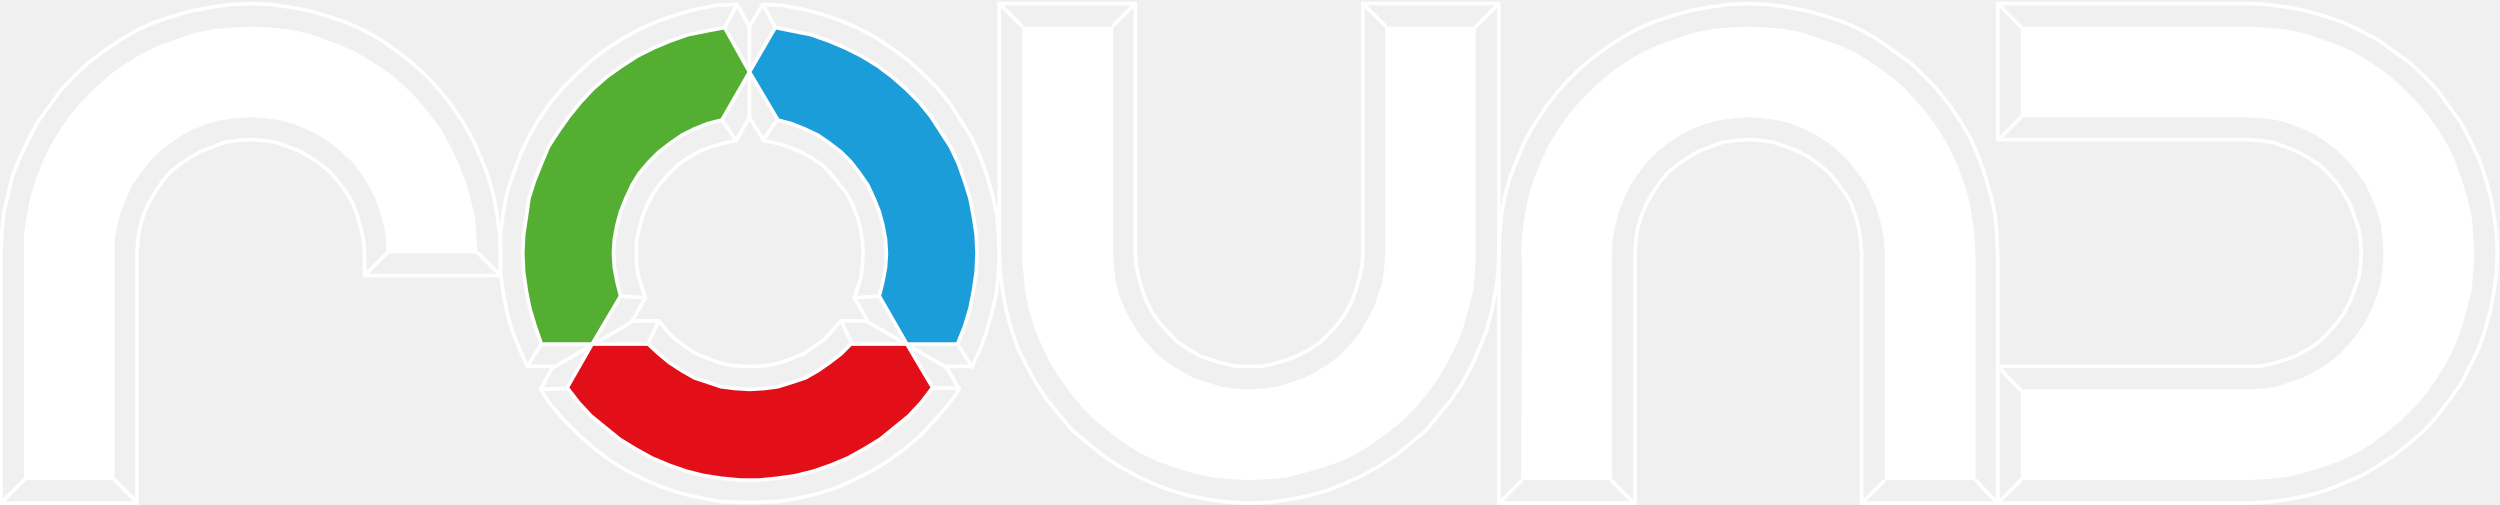
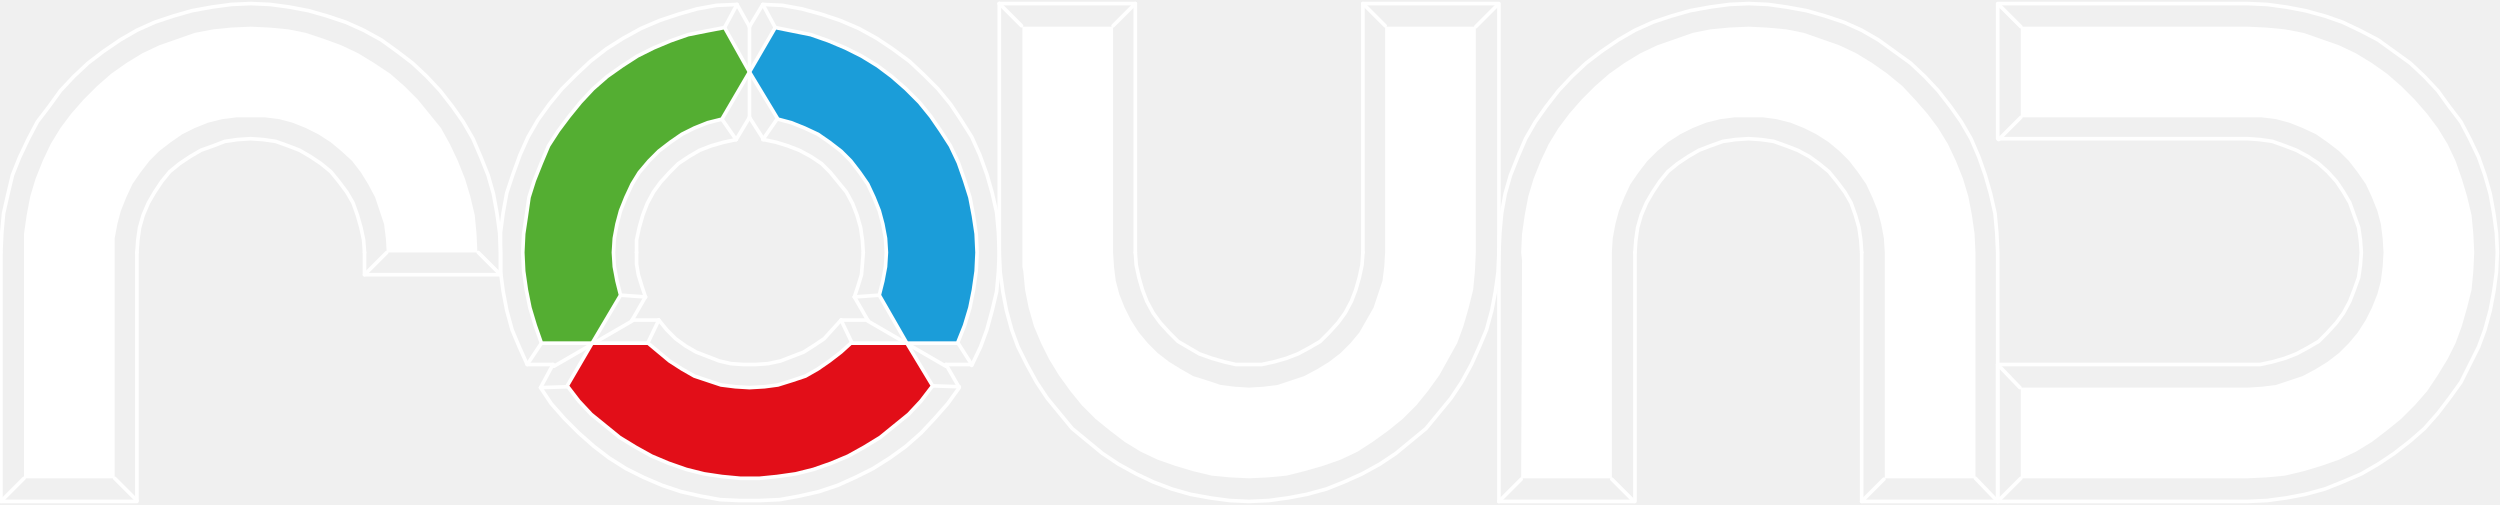
<svg xmlns="http://www.w3.org/2000/svg" version="1.1" id="Livello_1" x="0px" y="0px" viewBox="0 0 281.2 56.8" style="enable-background:new 0 0 281.2 56.8;" xml:space="preserve">
  <style type="text/css">
	.st0{fill:#FFFFFF;}
	.st1{fill:none;stroke:#FFFFFF;stroke-width:0.41;stroke-linecap:round;stroke-linejoin:round;}
	.st2{fill:#E20E18;}
	.st3{fill:#1B9DD9;}
	.st4{fill:#54AE32;}
</style>
  <g>
    <g id="Livello_1-2">
-       <polygon class="st0" points="252.8,43.8 227.3,43.8 227.3,54 252.8,54 254.9,53.9 257,53.7 259.1,53.2 261.1,52.6 263.1,51.9     265,51 266.8,49.9 268.5,48.6 270.1,47.3 271.6,45.8 273,44.2 274.2,42.4 275.3,40.6 276.2,38.7 276.9,36.8 277.5,34.7 278,32.7     278.2,30.6 278.3,28.5 278.2,26.4 278,24.3 277.5,22.2 276.9,20.2 276.2,18.2 275.3,16.3 274.2,14.5 273,12.8 271.6,11.2     270.1,9.7 268.5,8.3 266.8,7.1 265,6 263.1,5.1 261.1,4.4 259.1,3.7 257,3.3 254.9,3.1 252.8,3 227.3,3 227.3,13.2 252.8,13.2     254.4,13.3 256,13.5 257.5,13.9 259,14.5 260.5,15.2 261.8,16.1 263.1,17.1 264.2,18.2 265.2,19.5 266.1,20.8 266.8,22.3     267.4,23.8 267.8,25.3 268,26.9 268.1,28.5 268,30.1 267.8,31.7 267.4,33.2 266.8,34.7 266.1,36.1 265.2,37.5 264.2,38.7     263.1,39.9 261.8,40.9 260.5,41.7 259,42.5 257.5,43 256,43.5 254.4,43.7   " />
-       <polyline class="st1" points="224.7,0.4 252.8,0.4 255,0.5 257.2,0.8 259.3,1.2 261.5,1.8 263.5,2.5 265.6,3.5 267.5,4.5     269.3,5.8 271.1,7.1 272.7,8.6 274.2,10.2 275.5,12 276.8,13.8 277.8,15.7 278.8,17.8 279.5,19.8 280.1,21.9 280.5,24.1     280.8,26.3 280.9,28.5 280.8,30.7 280.5,32.9 280.1,35 279.5,37.2 278.8,39.2 277.8,41.2 276.8,43.2 275.5,45 274.2,46.7     272.7,48.4 271.1,49.8 269.3,51.2 267.5,52.4 265.6,53.5 263.5,54.4 261.5,55.2 259.3,55.8 257.2,56.2 255,56.5 252.8,56.6     224.7,56.6 224.7,41.2 252.8,41.2 254.2,41.2 255.6,40.9 257,40.5 258.3,40 259.6,39.3 260.8,38.5 261.8,37.5 262.8,36.4     263.6,35.3 264.3,34 264.8,32.7 265.3,31.3 265.5,29.9 265.6,28.5 265.5,27.1 265.3,25.7 264.8,24.3 264.3,22.9 263.6,21.7     262.8,20.5 261.8,19.4 260.8,18.5 259.6,17.7 258.3,17 257,16.5 255.6,16 254.2,15.8 252.8,15.7 224.7,15.7 224.7,0.4   " />
-       <polyline class="st1" points="168.6,56.6 183.9,56.6 183.9,28.5   " />
-       <polyline class="st1" points="209.4,28.5 209.3,27.1 209.1,25.7 208.7,24.3 208.2,22.9 207.5,21.7 206.6,20.5 205.7,19.4     204.6,18.5 203.5,17.7 202.2,17 200.9,16.5 199.5,16 198.1,15.8 196.7,15.7 195.2,15.8 193.8,16 192.4,16.5 191.1,17 189.9,17.7     188.7,18.5 187.6,19.4 186.7,20.5 185.9,21.7 185.2,22.9 184.6,24.3 184.2,25.7 184,27.1 183.9,28.5   " />
-       <polyline class="st1" points="209.4,28.5 209.4,56.6 224.7,56.6 224.7,28.5 224.6,26.3 224.4,24.1 223.9,21.9 223.3,19.8     222.6,17.8 221.7,15.7 220.6,13.8 219.4,12 218,10.2 216.5,8.6 214.9,7.1 213.1,5.8 211.3,4.5 209.4,3.4 207.4,2.5 205.3,1.8     203.2,1.2 201,0.8 198.9,0.5 196.7,0.4 194.5,0.5 192.3,0.8 190.1,1.2 188,1.8 185.9,2.5 183.9,3.4 182,4.5 180.1,5.8 178.4,7.1     176.8,8.6 175.3,10.2 173.9,12 172.7,13.8 171.6,15.7 170.7,17.8 169.9,19.8 169.3,21.9 168.9,24.1 168.7,26.3 168.6,28.5     168.6,56.6   " />
-       <polyline class="st1" points="112.4,0.4 112.4,28.5 112.5,30.7 112.8,32.9 113.2,35 113.8,37.2 114.5,39.2 115.5,41.2 116.6,43.2     117.8,45 119.2,46.7 120.6,48.4 122.3,49.8 124,51.2 125.8,52.4 127.8,53.5 129.7,54.4 131.8,55.2 133.9,55.8 136.1,56.2     138.3,56.5 140.5,56.6 142.7,56.5 144.9,56.2 147,55.8 149.2,55.2 151.2,54.4 153.2,53.5 155.2,52.4 157,51.2 158.7,49.8     160.4,48.4 161.8,46.7 163.2,45 164.4,43.2 165.5,41.2 166.4,39.2 167.2,37.2 167.8,35 168.2,32.9 168.5,30.7 168.6,28.5     168.6,0.4 153.3,0.4 153.3,28.5   " />
-       <polyline class="st1" points="127.7,28.5 127.8,29.9 128.1,31.3 128.5,32.7 129,34 129.7,35.3 130.5,36.4 131.5,37.5 132.5,38.5     133.7,39.3 134.9,40 136.3,40.5 137.7,40.9 139,41.2 140.5,41.2 141.9,41.2 143.3,40.9 144.7,40.5 146,40 147.3,39.3 148.5,38.5     149.5,37.5 150.5,36.4 151.3,35.3 152,34 152.5,32.7 152.9,31.3 153.2,29.9 153.3,28.5   " />
-       <polyline class="st1" points="127.7,28.5 127.7,0.4 112.4,0.4   " />
-       <path class="st1" d="M209.4,56.6l2.5-2.5 M183.8,56.6l-2.5-2.5 M168.6,56.6l2.5-2.5 M166,3l2.5-2.5 M153.3,0.4l2.5,2.5 M112.4,0.4    l2.5,2.5 M127.7,0.4l-2.5,2.5 M56.3,31l-2.5-2.5 M41,31l2.5-2.5 M12.9,54l2.5,2.5" />
-       <polyline class="st1" points="222.2,54 224.7,56.6 227.3,54   " />
-       <path class="st1" d="M227.3,3l-2.5-2.5 M227.3,13.2l-2.5,2.5 M224.7,41.2l2.5,2.6" />
-       <polyline class="st1" points="62.2,41.2 60.8,43.8 62,45.6 63.5,47.3 65.1,48.9 66.8,50.4 68.5,51.7 70.4,52.9 72.4,53.9     74.5,54.8 76.6,55.5 78.8,56 81,56.4 83.2,56.5 85.4,56.5 87.7,56.4 89.9,56 92.1,55.5 94.2,54.8 96.2,53.9 98.2,52.9 100.1,51.7     101.9,50.4 103.6,48.9 105.1,47.3 106.6,45.6 107.9,43.8 106.4,41.2   " />
-       <line class="st1" x1="97.6" y1="36.1" x2="94.6" y2="36.1" />
-       <polyline class="st1" points="74.1,36.1 75,37.2 76,38.2 77.1,39 78.3,39.8 79.6,40.3 80.9,40.8 82.2,41.1 83.6,41.2 85,41.2     86.4,41.1 87.8,40.8 89.1,40.3 90.4,39.8 91.5,39 92.7,38.2 93.6,37.2 94.6,36.1   " />
-       <line class="st1" x1="74.1" y1="36.1" x2="71.1" y2="36.1" />
-       <line class="st1" x1="106.4" y1="41.2" x2="109.3" y2="41.2" />
-       <polyline class="st1" points="109.3,41.3 110.3,39.2 111,37.2 111.6,35 112.1,32.9 112.3,30.7 112.4,28.5 112.3,26.2 112.1,24     111.6,21.8 111,19.7 110.2,17.5 109.3,15.5 108.1,13.6 106.9,11.7 105.5,10 103.9,8.4 102.3,6.9 100.4,5.5 98.6,4.3 96.6,3.2     94.5,2.3 92.4,1.6 90.2,1 88,0.6 85.8,0.5 84.3,3   " />
-       <line class="st1" x1="84.3" y1="13.2" x2="85.9" y2="15.8" />
-       <polyline class="st1" points="97.1,28.5 97,27.1 96.8,25.7 96.4,24.3 95.9,23 95.2,21.7 94.3,20.6 93.4,19.5 92.4,18.5 91.2,17.7     89.9,17 88.6,16.5 87.3,16.1 85.9,15.8   " />
-       <polyline class="st1" points="96.1,33.5 96.5,32.3 96.9,31 97,29.8 97.1,28.5   " />
-       <line class="st1" x1="96.1" y1="33.5" x2="97.6" y2="36.1" />
-       <line class="st1" x1="71.1" y1="36.1" x2="72.6" y2="33.5" />
-       <polyline class="st1" points="71.6,28.5 71.6,29.8 71.8,31 72.2,32.3 72.6,33.5   " />
-       <polyline class="st1" points="82.8,15.8 81.4,16.1 80,16.5 78.7,17 77.5,17.7 76.3,18.5 75.3,19.5 74.3,20.6 73.5,21.7 72.8,23     72.3,24.3 71.9,25.7 71.6,27.1 71.6,28.5   " />
-       <line class="st1" x1="82.8" y1="15.8" x2="84.3" y2="13.2" />
-       <polyline class="st1" points="84.3,3 82.9,0.5 80.6,0.6 78.4,1 76.3,1.6 74.2,2.3 72.1,3.2 70.1,4.3 68.2,5.5 66.4,6.9 64.8,8.4     63.2,10 61.8,11.7 60.5,13.6 59.4,15.5 58.5,17.5 57.7,19.7 57,21.8 56.6,24 56.3,26.2 56.3,28.5 56.3,30.7 56.6,32.9 57,35     57.6,37.2 58.4,39.2 59.3,41.2 62.2,41.2   " />
-       <path class="st1" d="M85.8,15.8l1.6-2.3 M82.8,15.8l-1.6-2.3 M85.8,0.5l1.4,2.6 M82.9,0.5l-1.4,2.6 M60.8,43.8l3-0.1 M60.9,38.7    l-1.6,2.5 M72.6,33.5l-2.8-0.2 M74.1,36.1l-1.2,2.5 M104.9,43.6l3,0.1 M94.6,36.1l1.2,2.5 M96.1,33.5l2.8-0.2 M109.3,41.2    l-1.6-2.5 M97.6,36.2l8.8,5.1 M71.1,36.2l-8.8,5.1 M84.3,3v10.2" />
-       <polyline class="st1" points="0.1,28.5 0.1,56.6 15.4,56.6 15.4,28.5   " />
-       <polyline class="st1" points="41,28.5 40.9,27.1 40.6,25.7 40.2,24.3 39.7,22.9 39,21.7 38.1,20.5 37.2,19.4 36.1,18.5 34.9,17.7     33.7,17 32.4,16.5 31,16 29.6,15.8 28.2,15.7 26.7,15.8 25.3,16 24,16.5 22.6,17 21.4,17.7 20.2,18.5 19.1,19.4 18.2,20.5     17.4,21.7 16.7,22.9 16.1,24.3 15.7,25.7 15.5,27.1 15.4,28.5   " />
-       <polyline class="st1" points="41,28.5 41,31 56.3,31 56.3,28.5 56.2,26.3 55.9,24.1 55.5,21.9 54.9,19.8 54.1,17.8 53.2,15.7     52.1,13.8 50.9,12 49.5,10.2 48,8.6 46.4,7.1 44.7,5.8 42.9,4.5 40.9,3.4 38.9,2.5 36.8,1.8 34.7,1.2 32.6,0.8 30.4,0.5 28.2,0.4     26,0.5 23.8,0.8 21.6,1.2 19.5,1.8 17.4,2.5 15.4,3.4 13.5,4.5 11.6,5.8 9.9,7.1 8.3,8.6 6.8,10.2 5.5,12 4.2,13.8 3.2,15.7     2.2,17.8 1.4,19.8 0.9,21.9 0.4,24.1 0.2,26.3 0.1,28.5   " />
-       <polygon class="st0" points="12.9,28.5 12.9,54 2.7,54 2.7,28.5 2.7,26.4 3,24.3 3.4,22.2 4,20.2 4.8,18.2 5.7,16.3 6.8,14.5     8,12.8 9.4,11.2 10.9,9.7 12.5,8.3 14.2,7.1 16,6 17.9,5.1 19.9,4.4 21.9,3.7 24,3.3 26,3.1 28.2,3 30.3,3.1 32.4,3.3 34.4,3.7     36.5,4.4 38.4,5.1 40.3,6 42.1,7.1 43.9,8.3 45.5,9.7 47,11.2 48.3,12.8 49.6,14.5 50.6,16.3 51.5,18.2 52.3,20.2 52.9,22.2     53.4,24.3 53.6,26.4 53.7,28.5 43.5,28.5 43.4,26.9 43.2,25.3 42.7,23.8 42.2,22.3 41.4,20.8 40.6,19.5 39.6,18.2 38.4,17.1     37.2,16.1 35.8,15.2 34.4,14.5 32.9,13.9 31.4,13.5 29.8,13.3 28.2,13.2 26.6,13.3 25,13.5 23.4,13.9 21.9,14.5 20.5,15.2     19.2,16.1 17.9,17.1 16.8,18.2 15.8,19.5 14.9,20.8 14.2,22.3 13.6,23.8 13.2,25.3 12.9,26.9   " />
-       <line class="st1" x1="2.7" y1="54" x2="0.1" y2="56.6" />
-       <polygon class="st2" points="102,38.7 104.9,43.6 103.6,45.3 102.2,46.8 100.6,48.1 99,49.4 97.2,50.5 95.4,51.5 93.5,52.3     91.5,53 89.5,53.5 87.4,53.8 85.4,54 83.3,54 81.2,53.8 79.2,53.5 77.2,53 75.2,52.3 73.3,51.5 71.5,50.5 69.7,49.4 68.1,48.1     66.5,46.8 65.1,45.3 63.8,43.6 66.6,38.7 72.9,38.7 74.1,39.8 75.3,40.8 76.7,41.7 78.1,42.5 79.6,43 81.1,43.5 82.7,43.7     84.3,43.8 86,43.7 87.5,43.5 89.1,43 90.6,42.5 92,41.7 93.3,40.8 94.6,39.8 95.7,38.7   " />
-       <polygon class="st3" points="98.9,33.3 102,38.7 107.7,38.7 108.5,36.7 109.1,34.7 109.5,32.7 109.8,30.6 109.9,28.5 109.8,26.4     109.5,24.4 109.1,22.3 108.5,20.4 107.8,18.4 106.9,16.5 105.8,14.8 104.7,13.1 103.4,11.5 101.9,10 100.3,8.6 98.7,7.4 96.9,6.3     95.1,5.4 93.2,4.6 91.2,3.9 89.2,3.5 87.2,3.1 84.3,8.1 87.5,13.5 89,13.9 90.5,14.5 92,15.2 93.3,16.1 94.6,17.1 95.7,18.2     96.7,19.5 97.6,20.8 98.3,22.3 98.9,23.8 99.3,25.3 99.6,26.9 99.7,28.5 99.6,30.1 99.3,31.7   " />
-       <polygon class="st4" points="69.8,33.3 66.6,38.7 60.9,38.7 60.2,36.7 59.6,34.7 59.2,32.7 58.9,30.6 58.8,28.5 58.9,26.4     59.2,24.4 59.5,22.3 60.1,20.4 60.9,18.4 61.7,16.5 62.8,14.8 64,13.1 65.3,11.5 66.7,10 68.3,8.6 70,7.4 71.7,6.3 73.5,5.4     75.4,4.6 77.4,3.9 79.4,3.5 81.5,3.1 84.3,8.1 81.2,13.5 79.6,13.9 78.1,14.5 76.7,15.2 75.4,16.1 74.1,17.1 73,18.2 71.9,19.5     71.1,20.8 70.4,22.3 69.8,23.8 69.4,25.3 69.1,26.9 69,28.5 69.1,30.1 69.4,31.7   " />
-       <polygon class="st0" points="155.8,3 155.8,28.5 155.7,30.1 155.5,31.7 155,33.2 154.5,34.7 153.7,36.1 152.9,37.5 151.9,38.7     150.8,39.9 149.5,40.9 148.2,41.7 146.7,42.5 145.2,43 143.7,43.5 142.1,43.7 140.5,43.8 138.9,43.7 137.3,43.5 135.8,43     134.2,42.5 132.8,41.7 131.5,40.9 130.2,39.9 129.1,38.7 128.1,37.5 127.2,36.1 126.5,34.7 125.9,33.2 125.5,31.7 125.3,30.1     125.2,28.5 125.2,3 115,3 115,28.5 115,29.5 115,30.1 115,30.1 115.1,30.6 115.3,32.7 115.7,34.7 116.3,36.8 117.1,38.7 118,40.6     119.1,42.4 120.4,44.2 121.7,45.8 123.2,47.3 124.8,48.6 126.5,49.9 128.3,51 130.2,51.9 132.2,52.6 134.2,53.2 136.3,53.7     138.4,53.9 140.5,54 142.6,53.9 144.7,53.7 146.7,53.2 148.8,52.6 150.8,51.9 152.7,51 154.4,49.9 156.2,48.6 157.8,47.3     159.3,45.8 160.6,44.2 161.9,42.4 162.9,40.6 163.9,38.7 164.6,36.8 165.2,34.7 165.7,32.7 165.9,30.6 166,28.5 166,3   " />
-       <polygon class="st0" points="222.1,26.4 221.8,24.3 221.4,22.2 220.8,20.2 220,18.2 219.1,16.3 218,14.5 216.8,12.8 215.4,11.2     214,9.7 212.3,8.3 210.6,7.1 208.8,6 206.9,5.1 204.9,4.4 202.9,3.7 200.9,3.3 198.7,3.1 196.7,3 194.5,3.1 192.4,3.3 190.4,3.7     188.4,4.4 186.4,5.1 184.5,6 182.7,7.1 181,8.3 179.4,9.7 177.9,11.2 176.5,12.8 175.3,14.5 174.2,16.3 173.3,18.2 172.5,20.2     171.9,22.2 171.5,24.3 171.2,26.4 171.1,28.5 171.2,29.4 171.1,54 181.3,54 181.3,28.5 181.4,26.9 181.7,25.3 182.1,23.8     182.7,22.3 183.4,20.8 184.3,19.5 185.3,18.2 186.4,17.1 187.6,16.1 189,15.2 190.4,14.5 191.9,13.9 193.5,13.5 195.1,13.3     196.7,13.2 198.3,13.3 199.8,13.5 201.4,13.9 202.9,14.5 204.3,15.2 205.7,16.1 206.9,17.1 208,18.2 209,19.5 209.9,20.8     210.6,22.3 211.2,23.8 211.6,25.3 211.9,26.9 212,28.5 212,54 222.2,54 222.2,28.5   " />
-       <polyline class="st1" points="102,38.7 104.9,43.6 103.6,45.3 102.2,46.8 100.6,48.1 99,49.4 97.2,50.5 95.4,51.5 93.5,52.3     91.5,53 89.5,53.5 87.4,53.8 85.4,54 83.3,54 81.2,53.8 79.2,53.5 77.2,53 75.2,52.3 73.3,51.5 71.5,50.5 69.7,49.4 68.1,48.1     66.5,46.8 65.1,45.3 63.8,43.6 66.6,38.7 72.9,38.7 74.1,39.8 75.3,40.8 76.7,41.7 78.1,42.5 79.6,43 81.1,43.5 82.7,43.7     84.3,43.8 86,43.7 87.5,43.5 89.1,43 90.6,42.5 92,41.7 93.3,40.8 94.6,39.8 95.7,38.7 102,38.7   " />
-       <polyline class="st1" points="98.9,33.3 102,38.7 107.7,38.7 108.5,36.7 109.1,34.7 109.5,32.7 109.8,30.6 109.9,28.5 109.8,26.4     109.5,24.4 109.1,22.3 108.5,20.4 107.8,18.4 106.9,16.5 105.8,14.8 104.7,13.1 103.4,11.5 101.9,10 100.3,8.6 98.7,7.4 96.9,6.3     95.1,5.4 93.2,4.6 91.2,3.9 89.2,3.5 87.2,3.1 84.3,8.1 87.5,13.5 89,13.9 90.5,14.5 92,15.2 93.3,16.1 94.6,17.1 95.7,18.2     96.7,19.5 97.6,20.8 98.3,22.3 98.9,23.8 99.3,25.3 99.6,26.9 99.7,28.5 99.6,30.1 99.3,31.7 98.9,33.3   " />
-       <polyline class="st1" points="69.8,33.3 66.6,38.7 60.9,38.7 60.2,36.7 59.6,34.7 59.2,32.7 58.9,30.6 58.8,28.5 58.9,26.4     59.2,24.4 59.5,22.3 60.1,20.4 60.9,18.4 61.7,16.5 62.8,14.8 64,13.1 65.3,11.5 66.7,10 68.3,8.6 70,7.4 71.7,6.3 73.5,5.4     75.4,4.6 77.4,3.9 79.4,3.5 81.5,3.1 84.3,8.1 81.2,13.5 79.6,13.9 78.1,14.5 76.7,15.2 75.4,16.1 74.1,17.1 73,18.2 71.9,19.5     71.1,20.8 70.4,22.3 69.8,23.8 69.4,25.3 69.1,26.9 69,28.5 69.1,30.1 69.4,31.7 69.8,33.3   " />
+       <polygon class="st0" points="252.8,43.6 227.3,43.6 227.3,53.8 252.8,53.8 254.9,53.7 257,53.5 259.1,53 261.1,52.4 263.1,51.7     265,50.8 266.8,49.7 268.5,48.4 270.1,47.1 271.6,45.6 273,44 274.2,42.2 275.3,40.4 276.2,38.6 276.9,36.7 277.5,34.6 278,32.6     278.2,30.5 278.3,28.4 278.2,26.3 278,24.2 277.5,22.1 276.9,20.1 276.2,18.1 275.3,16.2 274.2,14.4 273,12.8 271.6,11.2     270.1,9.7 268.5,8.3 266.8,7.1 265,6 263.1,5.1 261.1,4.4 259.1,3.7 257,3.3 254.9,3.1 252.8,3 227.3,3 227.3,13.2 252.8,13.2     254.4,13.2 256,13.4 257.5,13.8 259,14.4 260.5,15.1 261.8,16 263.1,17 264.2,18.1 265.2,19.4 266.1,20.7 266.8,22.2 267.4,23.7     267.8,25.2 268,26.8 268.1,28.4 268,30 267.8,31.6 267.4,33.1 266.8,34.6 266.1,36 265.2,37.4 264.2,38.6 263.1,39.7 261.8,40.7     260.5,41.5 259,42.3 257.5,42.8 256,43.3 254.4,43.5   " />
+       <polyline class="st1" points="224.7,0.4 252.8,0.4 255,0.5 257.2,0.8 259.3,1.2 261.5,1.8 263.5,2.5 265.6,3.5 267.5,4.5     269.3,5.8 271.1,7.1 272.7,8.6 274.2,10.2 275.5,12 276.8,13.7 277.8,15.6 278.8,17.7 279.5,19.7 280.1,21.8 280.5,24 280.8,26.2     280.9,28.4 280.8,30.6 280.5,32.8 280.1,34.9 279.5,37.1 278.8,39 277.8,41 276.8,43 275.5,44.8 274.2,46.5 272.7,48.2     271.1,49.6 269.3,51 267.5,52.2 265.6,53.3 263.5,54.2 261.5,55 259.3,55.6 257.2,56 255,56.3 252.8,56.4 224.7,56.4 224.7,41     252.8,41 254.2,41 255.6,40.7 257,40.3 258.3,39.8 259.6,39.1 260.8,38.4 261.8,37.4 262.8,36.3 263.6,35.2 264.3,33.9     264.8,32.6 265.3,31.2 265.5,29.8 265.6,28.4 265.5,27 265.3,25.6 264.8,24.2 264.3,22.8 263.6,21.6 262.8,20.4 261.8,19.3     260.8,18.4 259.6,17.6 258.3,16.9 257,16.4 255.6,15.9 254.2,15.7 252.8,15.6 224.7,15.6 224.7,0.4   " />
+       <polyline class="st1" points="168.6,56.4 183.9,56.4 183.9,28.4   " />
+       <polyline class="st1" points="209.4,28.4 209.3,27 209.1,25.6 208.7,24.2 208.2,22.8 207.5,21.6 206.6,20.4 205.7,19.3     204.6,18.4 203.5,17.6 202.2,16.9 200.9,16.4 199.5,15.9 198.1,15.7 196.7,15.6 195.2,15.7 193.8,15.9 192.4,16.4 191.1,16.9     189.9,17.6 188.7,18.4 187.6,19.3 186.7,20.4 185.9,21.6 185.2,22.8 184.6,24.2 184.2,25.6 184,27 183.9,28.4   " />
+       <polyline class="st1" points="209.4,28.4 209.4,56.4 224.7,56.4 224.7,28.4 224.6,26.2 224.4,24 223.9,21.8 223.3,19.7     222.6,17.7 221.7,15.6 220.6,13.7 219.4,12 218,10.2 216.5,8.6 214.9,7.1 213.1,5.8 211.3,4.5 209.4,3.4 207.4,2.5 205.3,1.8     203.2,1.2 201,0.8 198.9,0.5 196.7,0.4 194.5,0.5 192.3,0.8 190.1,1.2 188,1.8 185.9,2.5 183.9,3.4 182,4.5 180.1,5.8 178.4,7.1     176.8,8.6 175.3,10.2 173.9,12 172.7,13.7 171.6,15.6 170.7,17.7 169.9,19.7 169.3,21.8 168.9,24 168.7,26.2 168.6,28.4     168.6,56.4   " />
+       <polyline class="st1" points="112.4,0.4 112.4,28.4 112.5,30.6 112.8,32.8 113.2,34.9 113.8,37.1 114.5,39 115.5,41 116.6,43     117.8,44.8 119.2,46.5 120.6,48.2 122.3,49.6 124,51 125.8,52.2 127.8,53.3 129.7,54.2 131.8,55 133.9,55.6 136.1,56 138.3,56.3     140.5,56.4 142.7,56.3 144.9,56 147,55.6 149.2,55 151.2,54.2 153.2,53.3 155.2,52.2 157,51 158.7,49.6 160.4,48.2 161.8,46.5     163.2,44.8 164.4,43 165.5,41 166.4,39 167.2,37.1 167.8,34.9 168.2,32.8 168.5,30.6 168.6,28.4 168.6,0.4 153.3,0.4 153.3,28.4       " />
+       <polyline class="st1" points="127.7,28.4 127.8,29.8 128.1,31.2 128.5,32.6 129,33.9 129.7,35.2 130.5,36.3 131.5,37.4     132.5,38.4 133.7,39.1 134.9,39.8 136.3,40.3 137.7,40.7 139,41 140.5,41 141.9,41 143.3,40.7 144.7,40.3 146,39.8 147.3,39.1     148.5,38.4 149.5,37.4 150.5,36.3 151.3,35.2 152,33.9 152.5,32.6 152.9,31.2 153.2,29.8 153.3,28.4   " />
+       <polyline class="st1" points="127.7,28.4 127.7,0.4 112.4,0.4   " />
+       <path class="st1" d="M209.4,56.4l2.5-2.5 M183.8,56.4l-2.5-2.5 M168.6,56.4l2.5-2.5 M166,3l2.5-2.5 M153.3,0.4l2.5,2.5 M112.4,0.4    l2.5,2.5 M127.7,0.4l-2.5,2.5 M56.3,30.9l-2.5-2.5 M41,30.9l2.5-2.5 M12.9,53.8l2.5,2.5" />
+       <polyline class="st1" points="222.2,53.8 224.7,56.4 227.3,53.8   " />
+       <path class="st1" d="M227.3,3l-2.5-2.5 M227.3,13.2l-2.5,2.5 M224.7,41l2.5,2.6" />
+       <polyline class="st1" points="62.2,41 60.8,43.6 62,45.4 63.5,47.1 65.1,48.7 66.8,50.2 68.5,51.5 70.4,52.7 72.4,53.7 74.5,54.6     76.6,55.3 78.8,55.8 81,56.2 83.2,56.3 85.4,56.3 87.7,56.2 89.9,55.8 92.1,55.3 94.2,54.6 96.2,53.7 98.2,52.7 100.1,51.5     101.9,50.2 103.6,48.7 105.1,47.1 106.6,45.4 107.9,43.6 106.4,41   " />
+       <line class="st1" x1="97.6" y1="36" x2="94.6" y2="36" />
+       <polyline class="st1" points="74.1,36 75,37.1 76,38.1 77.1,38.9 78.3,39.6 79.6,40.1 80.9,40.6 82.2,40.9 83.6,41 85,41     86.4,40.9 87.8,40.6 89.1,40.1 90.4,39.6 91.5,38.9 92.7,38.1 93.6,37.1 94.6,36   " />
+       <line class="st1" x1="74.1" y1="36" x2="71.1" y2="36" />
+       <line class="st1" x1="106.4" y1="41" x2="109.3" y2="41" />
+       <polyline class="st1" points="109.3,41.1 110.3,39 111,37.1 111.6,34.9 112.1,32.8 112.3,30.6 112.4,28.4 112.3,26.1 112.1,23.9     111.6,21.7 111,19.6 110.2,17.4 109.3,15.4 108.1,13.5 106.9,11.7 105.5,10 103.9,8.4 102.3,6.9 100.4,5.5 98.6,4.3 96.6,3.2     94.5,2.3 92.4,1.6 90.2,1 88,0.6 85.8,0.5 84.3,3   " />
+       <line class="st1" x1="84.3" y1="13.2" x2="85.9" y2="15.7" />
+       <polyline class="st1" points="97.1,28.4 97,27 96.8,25.6 96.4,24.2 95.9,22.9 95.2,21.6 94.3,20.5 93.4,19.4 92.4,18.4 91.2,17.6     89.9,16.9 88.6,16.4 87.3,16 85.9,15.7   " />
+       <polyline class="st1" points="96.1,33.4 96.5,32.2 96.9,30.9 97,29.7 97.1,28.4   " />
+       <line class="st1" x1="96.1" y1="33.4" x2="97.6" y2="36" />
+       <line class="st1" x1="71.1" y1="36" x2="72.6" y2="33.4" />
+       <polyline class="st1" points="71.6,28.4 71.6,29.7 71.8,30.9 72.2,32.2 72.6,33.4   " />
+       <polyline class="st1" points="82.8,15.7 81.4,16 80,16.4 78.7,16.9 77.5,17.6 76.3,18.4 75.3,19.4 74.3,20.5 73.5,21.6 72.8,22.9     72.3,24.2 71.9,25.6 71.6,27 71.6,28.4   " />
+       <line class="st1" x1="82.8" y1="15.7" x2="84.3" y2="13.2" />
+       <polyline class="st1" points="84.3,3 82.9,0.5 80.6,0.6 78.4,1 76.3,1.6 74.2,2.3 72.1,3.2 70.1,4.3 68.2,5.5 66.4,6.9 64.8,8.4     63.2,10 61.8,11.7 60.5,13.5 59.4,15.4 58.5,17.4 57.7,19.6 57,21.7 56.6,23.9 56.3,26.1 56.3,28.4 56.3,30.6 56.6,32.8 57,34.9     57.6,37.1 58.4,39 59.3,41 62.2,41   " />
+       <path class="st1" d="M85.8,15.7l1.6-2.3 M82.8,15.7l-1.6-2.3 M85.8,0.5l1.4,2.6 M82.9,0.5l-1.4,2.6 M60.8,43.6l3-0.1 M60.9,38.6    L59.3,41 M72.6,33.4l-2.8-0.2 M74.1,36l-1.2,2.5 M104.9,43.4l3,0.1 M94.6,36l1.2,2.5 M96.1,33.4l2.8-0.2 M109.3,41l-1.6-2.5     M97.6,36.1l8.8,5.1 M71.1,36.1l-8.8,5.1 M84.3,3v10.2" />
+       <polyline class="st1" points="0.1,28.4 0.1,56.4 15.4,56.4 15.4,28.4   " />
+       <polyline class="st1" points="41,28.4 40.9,27 40.6,25.6 40.2,24.2 39.7,22.8 39,21.6 38.1,20.4 37.2,19.3 36.1,18.4 34.9,17.6     33.7,16.9 32.4,16.4 31,15.9 29.6,15.7 28.2,15.6 26.7,15.7 25.3,15.9 24,16.4 22.6,16.9 21.4,17.6 20.2,18.4 19.1,19.3     18.2,20.4 17.4,21.6 16.7,22.8 16.1,24.2 15.7,25.6 15.5,27 15.4,28.4   " />
+       <polyline class="st1" points="41,28.4 41,30.9 56.3,30.9 56.3,28.4 56.2,26.2 55.9,24 55.5,21.8 54.9,19.7 54.1,17.7 53.2,15.6     52.1,13.7 50.9,12 49.5,10.2 48,8.6 46.4,7.1 44.7,5.8 42.9,4.5 40.9,3.4 38.9,2.5 36.8,1.8 34.7,1.2 32.6,0.8 30.4,0.5 28.2,0.4     26,0.5 23.8,0.8 21.6,1.2 19.5,1.8 17.4,2.5 15.4,3.4 13.5,4.5 11.6,5.8 9.9,7.1 8.3,8.6 6.8,10.2 5.5,12 4.2,13.7 3.2,15.6     2.2,17.7 1.4,19.7 0.9,21.8 0.4,24 0.2,26.2 0.1,28.4   " />
+       <polygon class="st0" points="12.9,28.4 12.9,53.8 2.7,53.8 2.7,28.4 2.7,26.3 3,24.2 3.4,22.1 4,20.1 4.8,18.1 5.7,16.2 6.8,14.4     8,12.8 9.4,11.2 10.9,9.7 12.5,8.3 14.2,7.1 16,6 17.9,5.1 19.9,4.4 21.9,3.7 24,3.3 26,3.1 28.2,3 30.3,3.1 32.4,3.3 34.4,3.7     36.5,4.4 38.4,5.1 40.3,6 42.1,7.1 43.9,8.3 45.5,9.7 47,11.2 48.3,12.8 49.6,14.4 50.6,16.2 51.5,18.1 52.3,20.1 52.9,22.1     53.4,24.2 53.6,26.3 53.7,28.4 43.5,28.4 43.4,26.8 43.2,25.2 42.7,23.7 42.2,22.2 41.4,20.7 40.6,19.4 39.6,18.1 38.4,17     37.2,16 35.8,15.1 34.4,14.4 32.9,13.8 31.4,13.4 29.8,13.2 28.2,13.2 26.6,13.2 25,13.4 23.4,13.8 21.9,14.4 20.5,15.1 19.2,16     17.9,17 16.8,18.1 15.8,19.4 14.9,20.7 14.2,22.2 13.6,23.7 13.2,25.2 12.9,26.8   " />
+       <line class="st1" x1="2.7" y1="53.8" x2="0.1" y2="56.4" />
+       <polygon class="st2" points="102,38.6 104.9,43.4 103.6,45.1 102.2,46.6 100.6,47.9 99,49.2 97.2,50.3 95.4,51.3 93.5,52.1     91.5,52.8 89.5,53.3 87.4,53.6 85.4,53.8 83.3,53.8 81.2,53.6 79.2,53.3 77.2,52.8 75.2,52.1 73.3,51.3 71.5,50.3 69.7,49.2     68.1,47.9 66.5,46.6 65.1,45.1 63.8,43.4 66.6,38.6 72.9,38.6 74.1,39.6 75.3,40.6 76.7,41.5 78.1,42.3 79.6,42.8 81.1,43.3     82.7,43.5 84.3,43.6 86,43.5 87.5,43.3 89.1,42.8 90.6,42.3 92,41.5 93.3,40.6 94.6,39.6 95.7,38.6   " />
+       <polygon class="st3" points="98.9,33.2 102,38.6 107.7,38.6 108.5,36.6 109.1,34.6 109.5,32.6 109.8,30.5 109.9,28.4 109.8,26.3     109.5,24.3 109.1,22.2 108.5,20.3 107.8,18.3 106.9,16.4 105.8,14.7 104.7,13.1 103.4,11.5 101.9,10 100.3,8.6 98.7,7.4 96.9,6.3     95.1,5.4 93.2,4.6 91.2,3.9 89.2,3.5 87.2,3.1 84.3,8.1 87.5,13.4 89,13.8 90.5,14.4 92,15.1 93.3,16 94.6,17 95.7,18.1     96.7,19.4 97.6,20.7 98.3,22.2 98.9,23.7 99.3,25.2 99.6,26.8 99.7,28.4 99.6,30 99.3,31.6   " />
+       <polygon class="st4" points="69.8,33.2 66.6,38.6 60.9,38.6 60.2,36.6 59.6,34.6 59.2,32.6 58.9,30.5 58.8,28.4 58.9,26.3     59.2,24.3 59.5,22.2 60.1,20.3 60.9,18.3 61.7,16.4 62.8,14.7 64,13.1 65.3,11.5 66.7,10 68.3,8.6 70,7.4 71.7,6.3 73.5,5.4     75.4,4.6 77.4,3.9 79.4,3.5 81.5,3.1 84.3,8.1 81.2,13.4 79.6,13.8 78.1,14.4 76.7,15.1 75.4,16 74.1,17 73,18.1 71.9,19.4     71.1,20.7 70.4,22.2 69.8,23.7 69.4,25.2 69.1,26.8 69,28.4 69.1,30 69.4,31.6   " />
+       <polygon class="st0" points="155.8,3 155.8,28.4 155.7,30 155.5,31.6 155,33.1 154.5,34.6 153.7,36 152.9,37.4 151.9,38.6     150.8,39.7 149.5,40.7 148.2,41.5 146.7,42.3 145.2,42.8 143.7,43.3 142.1,43.5 140.5,43.6 138.9,43.5 137.3,43.3 135.8,42.8     134.2,42.3 132.8,41.5 131.5,40.7 130.2,39.7 129.1,38.6 128.1,37.4 127.2,36 126.5,34.6 125.9,33.1 125.5,31.6 125.3,30     125.2,28.4 125.2,3 115,3 115,28.4 115,29.4 115,30 115,30 115.1,30.5 115.3,32.6 115.7,34.6 116.3,36.7 117.1,38.6 118,40.4     119.1,42.2 120.4,44 121.7,45.6 123.2,47.1 124.8,48.4 126.5,49.7 128.3,50.8 130.2,51.7 132.2,52.4 134.2,53 136.3,53.5     138.4,53.7 140.5,53.8 142.6,53.7 144.7,53.5 146.7,53 148.8,52.4 150.8,51.7 152.7,50.8 154.4,49.7 156.2,48.4 157.8,47.1     159.3,45.6 160.6,44 161.9,42.2 162.9,40.4 163.9,38.6 164.6,36.7 165.2,34.6 165.7,32.6 165.9,30.5 166,28.4 166,3   " />
+       <polygon class="st0" points="222.1,26.3 221.8,24.2 221.4,22.1 220.8,20.1 220,18.1 219.1,16.2 218,14.4 216.8,12.8 215.4,11.2     214,9.7 212.3,8.3 210.6,7.1 208.8,6 206.9,5.1 204.9,4.4 202.9,3.7 200.9,3.3 198.7,3.1 196.7,3 194.5,3.1 192.4,3.3 190.4,3.7     188.4,4.4 186.4,5.1 184.5,6 182.7,7.1 181,8.3 179.4,9.7 177.9,11.2 176.5,12.8 175.3,14.4 174.2,16.2 173.3,18.1 172.5,20.1     171.9,22.1 171.5,24.2 171.2,26.3 171.1,28.4 171.2,29.3 171.1,53.8 181.3,53.8 181.3,28.4 181.4,26.8 181.7,25.2 182.1,23.7     182.7,22.2 183.4,20.7 184.3,19.4 185.3,18.1 186.4,17 187.6,16 189,15.1 190.4,14.4 191.9,13.8 193.5,13.4 195.1,13.2     196.7,13.2 198.3,13.2 199.8,13.4 201.4,13.8 202.9,14.4 204.3,15.1 205.7,16 206.9,17 208,18.1 209,19.4 209.9,20.7 210.6,22.2     211.2,23.7 211.6,25.2 211.9,26.8 212,28.4 212,53.8 222.2,53.8 222.2,28.4   " />
+       <polyline class="st1" points="102,38.6 104.9,43.4 103.6,45.1 102.2,46.6 100.6,47.9 99,49.2 97.2,50.3 95.4,51.3 93.5,52.1     91.5,52.8 89.5,53.3 87.4,53.6 85.4,53.8 83.3,53.8 81.2,53.6 79.2,53.3 77.2,52.8 75.2,52.1 73.3,51.3 71.5,50.3 69.7,49.2     68.1,47.9 66.5,46.6 65.1,45.1 63.8,43.4 66.6,38.6 72.9,38.6 74.1,39.6 75.3,40.6 76.7,41.5 78.1,42.3 79.6,42.8 81.1,43.3     82.7,43.5 84.3,43.6 86,43.5 87.5,43.3 89.1,42.8 90.6,42.3 92,41.5 93.3,40.6 94.6,39.6 95.7,38.6 102,38.6   " />
+       <polyline class="st1" points="98.9,33.2 102,38.6 107.7,38.6 108.5,36.6 109.1,34.6 109.5,32.6 109.8,30.5 109.9,28.4 109.8,26.3     109.5,24.3 109.1,22.2 108.5,20.3 107.8,18.3 106.9,16.4 105.8,14.7 104.7,13.1 103.4,11.5 101.9,10 100.3,8.6 98.7,7.4 96.9,6.3     95.1,5.4 93.2,4.6 91.2,3.9 89.2,3.5 87.2,3.1 84.3,8.1 87.5,13.4 89,13.8 90.5,14.4 92,15.1 93.3,16 94.6,17 95.7,18.1     96.7,19.4 97.6,20.7 98.3,22.2 98.9,23.7 99.3,25.2 99.6,26.8 99.7,28.4 99.6,30 99.3,31.6 98.9,33.2   " />
+       <polyline class="st1" points="69.8,33.2 66.6,38.6 60.9,38.6 60.2,36.6 59.6,34.6 59.2,32.6 58.9,30.5 58.8,28.4 58.9,26.3     59.2,24.3 59.5,22.2 60.1,20.3 60.9,18.3 61.7,16.4 62.8,14.7 64,13.1 65.3,11.5 66.7,10 68.3,8.6 70,7.4 71.7,6.3 73.5,5.4     75.4,4.6 77.4,3.9 79.4,3.5 81.5,3.1 84.3,8.1 81.2,13.4 79.6,13.8 78.1,14.4 76.7,15.1 75.4,16 74.1,17 73,18.1 71.9,19.4     71.1,20.7 70.4,22.2 69.8,23.7 69.4,25.2 69.1,26.8 69,28.4 69.1,30 69.4,31.6 69.8,33.2   " />
    </g>
  </g>
</svg>
